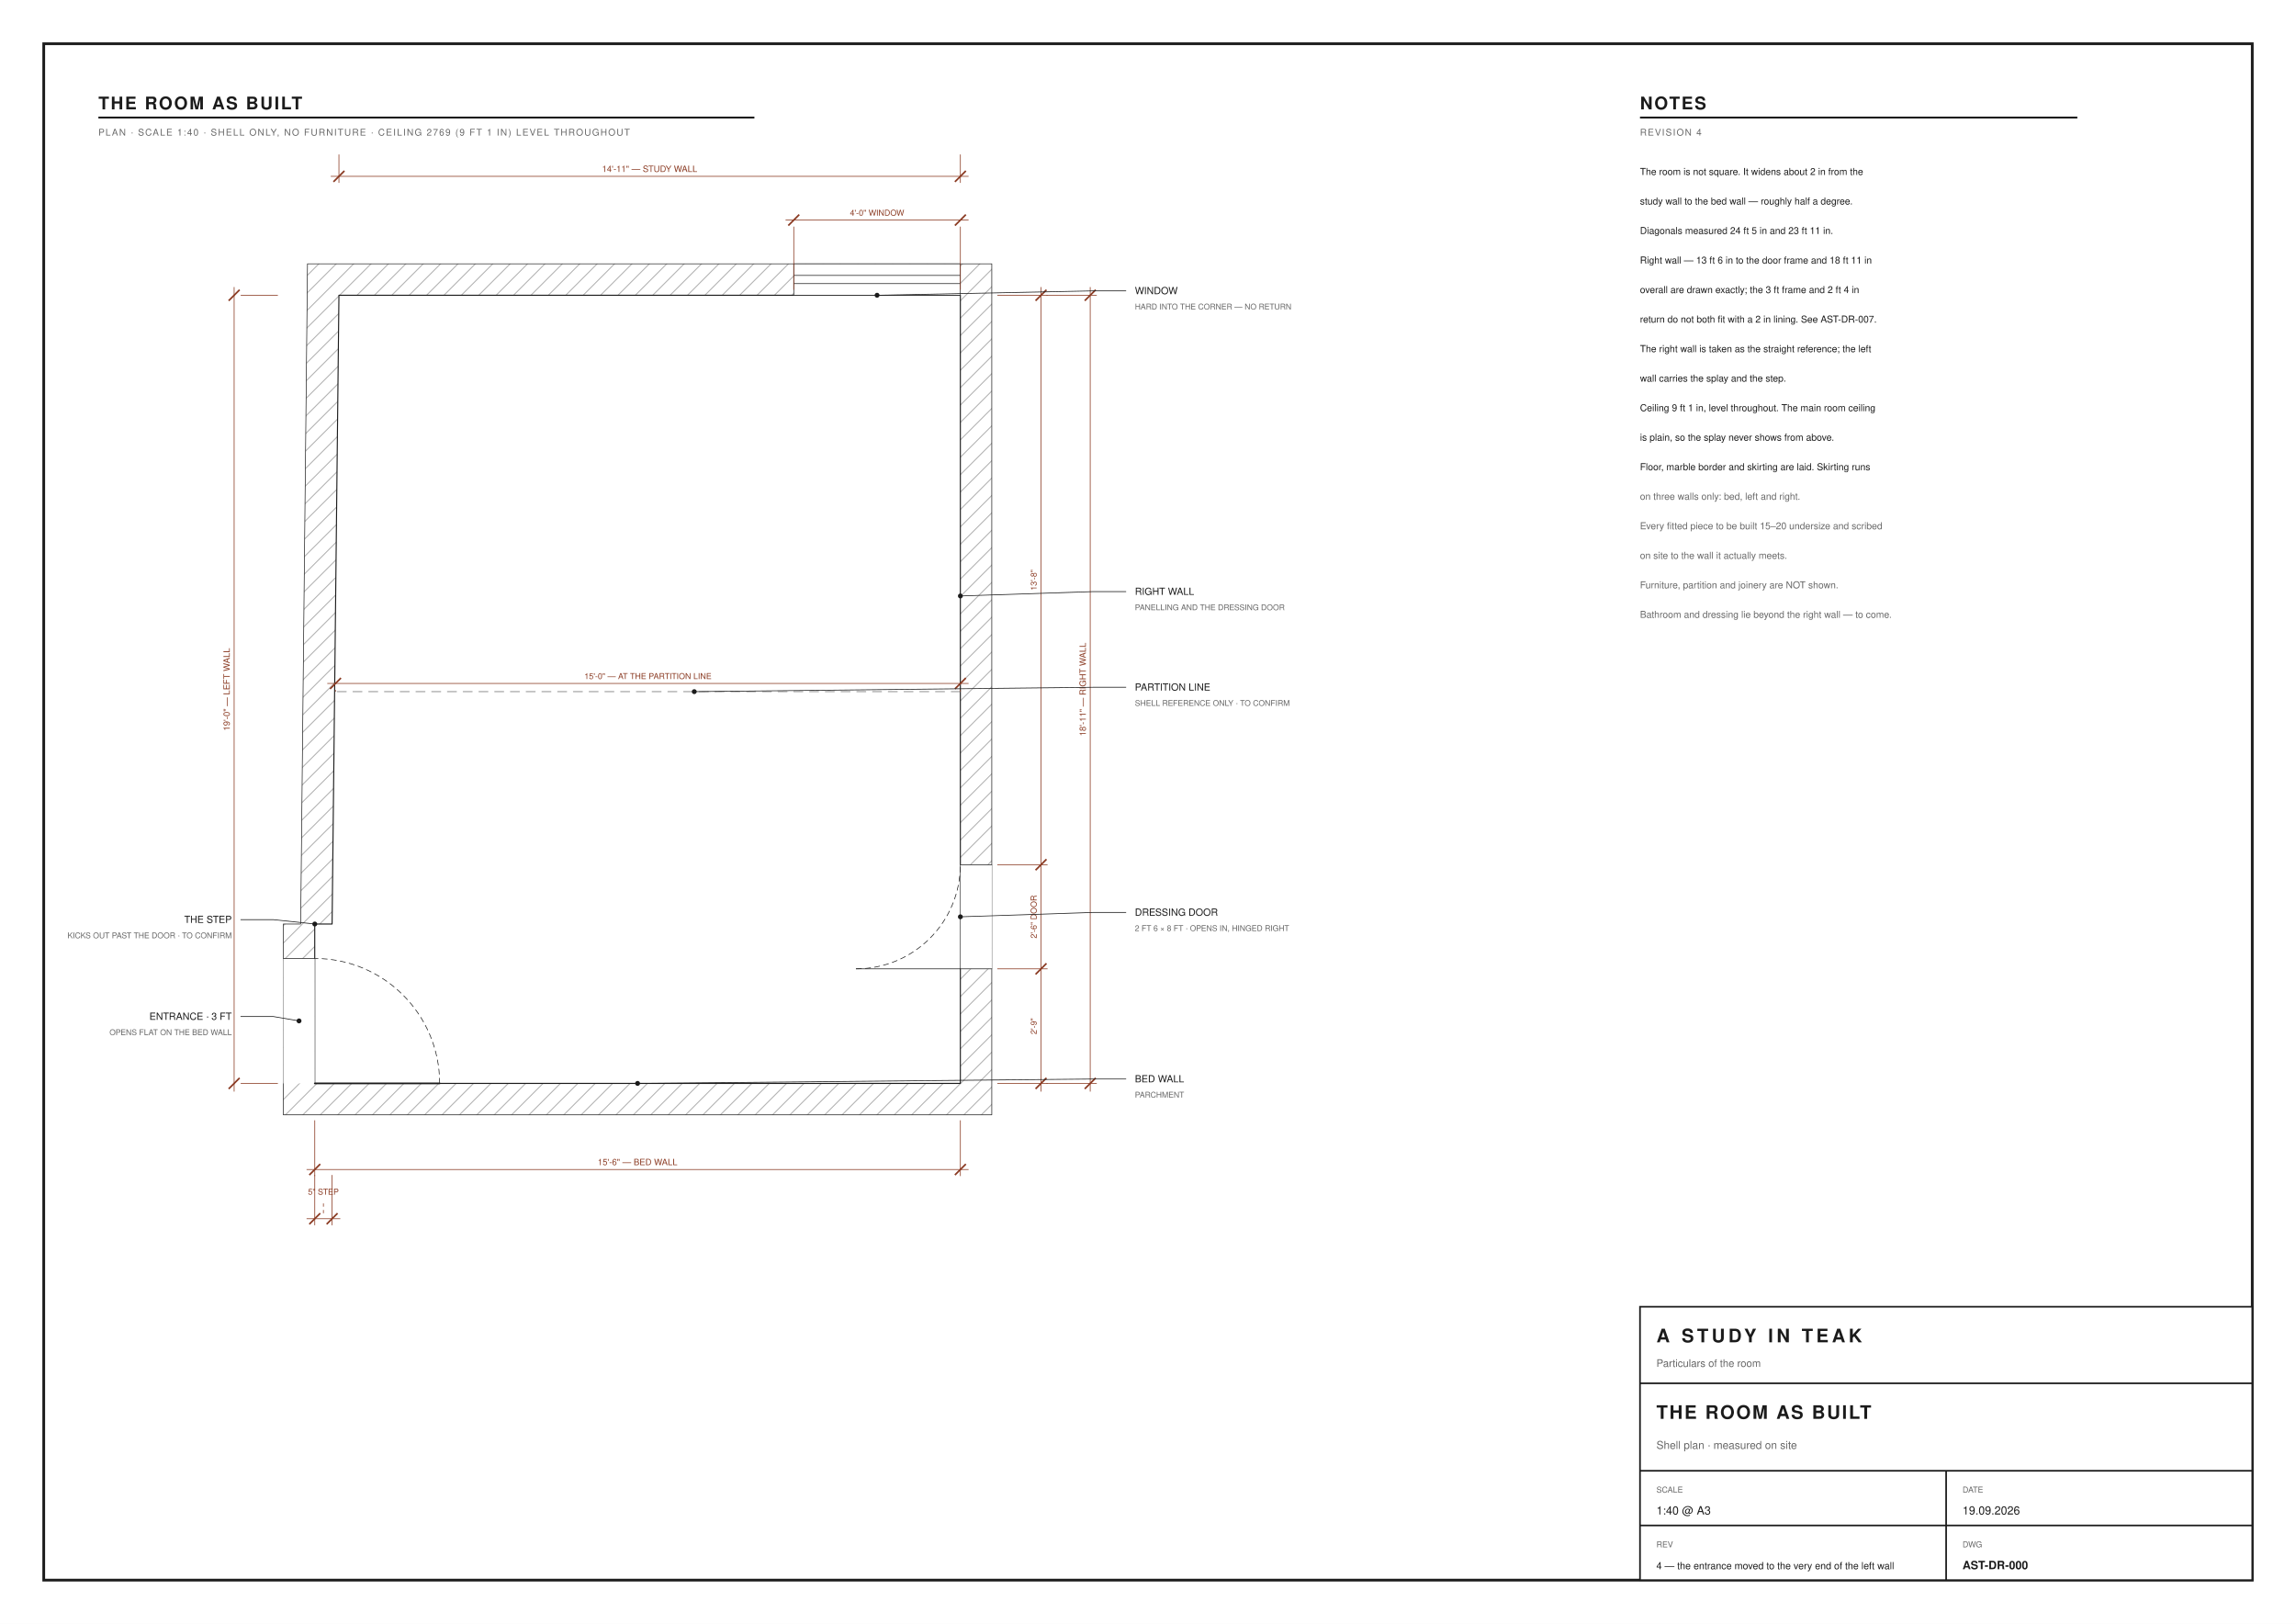
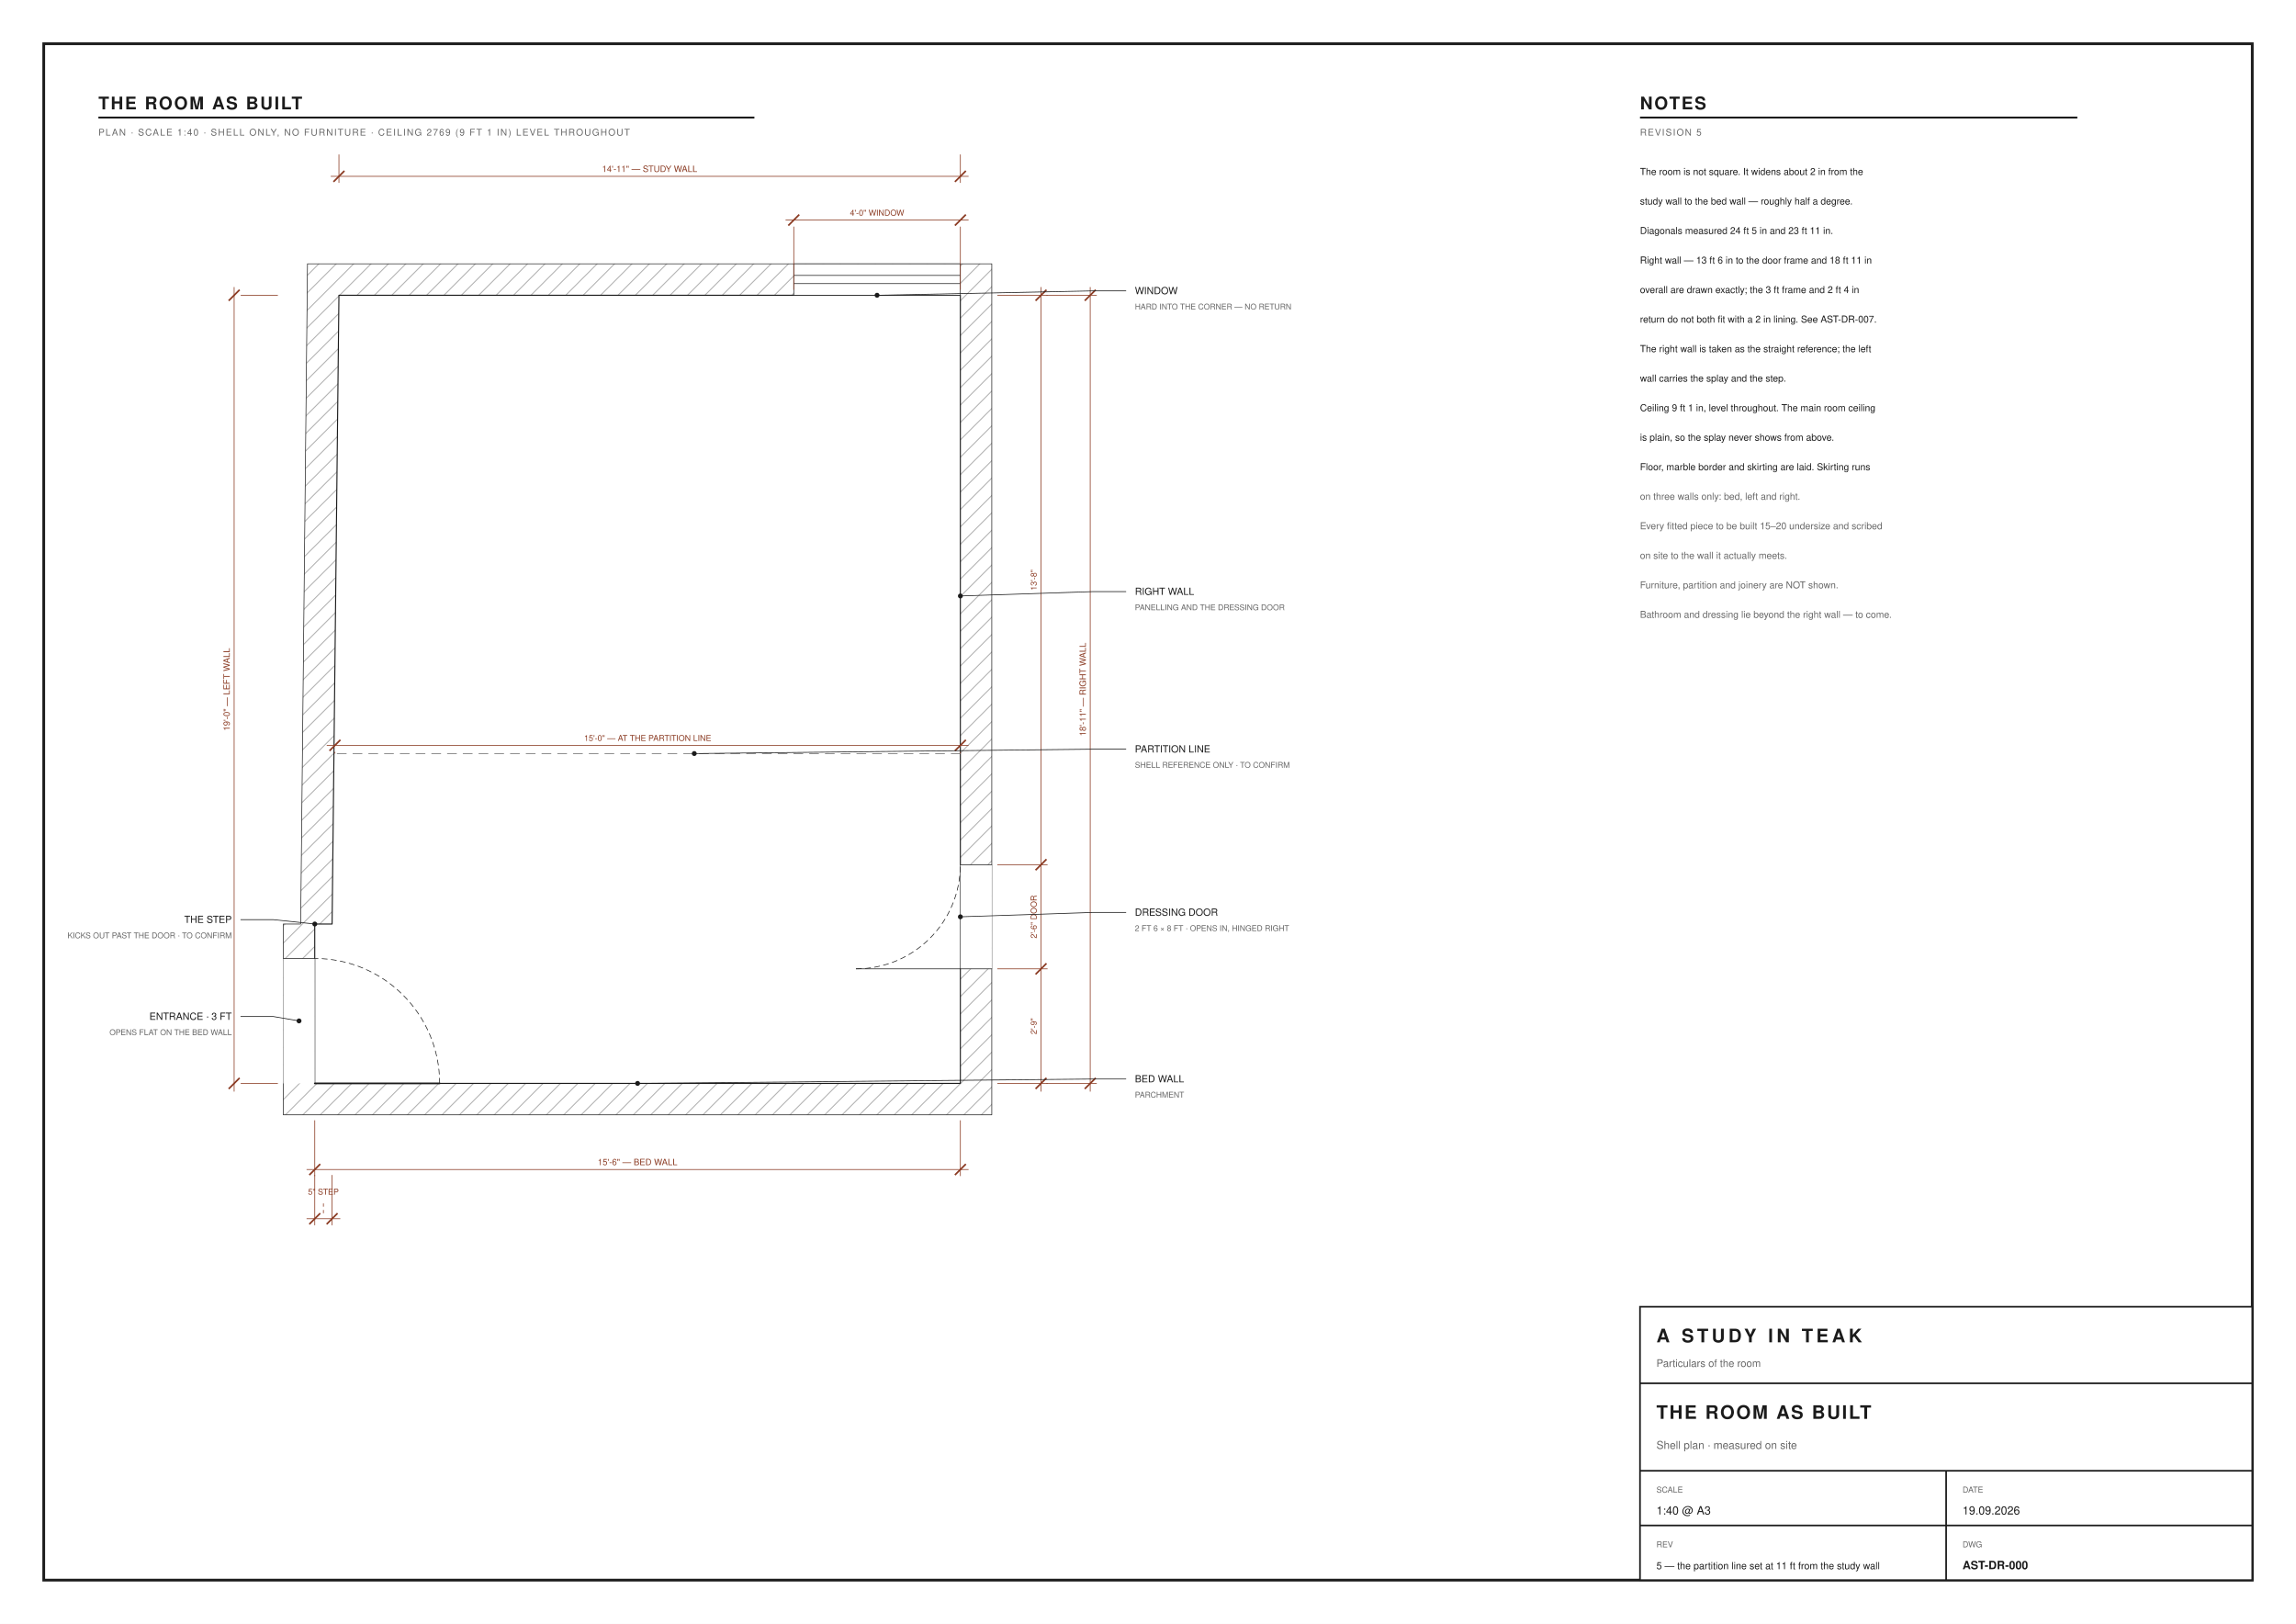
<svg xmlns="http://www.w3.org/2000/svg" viewBox="0 0 420 297" class="sheet">
  <style>.dk-mm{display:none}</style>
  <rect x="0" y="0" width="420" height="297" fill="#fff" />
  <rect x="8" y="8" width="404" height="281" fill="none" stroke="#1b1b1b" stroke-width="0.5" />
  <defs>
    <pattern id="hatchSH" patternUnits="userSpaceOnUse" width="90" height="90" patternTransform="rotate(45)">
      <line x1="0" y1="0" x2="0" y2="90" stroke="#9a9a9a" stroke-width="10" />
    </pattern>
  </defs>
  <text x="18" y="20" font-size="3.2" text-anchor="start" fill="#1b1b1b" font-weight="700" letter-spacing="0.3" font-family="Helvetica, Arial, sans-serif">THE ROOM AS BUILT</text>
  <line x1="18" y1="21.5" x2="138" y2="21.5" stroke="#1b1b1b" stroke-width="0.35" />
  <text x="18" y="24.8" font-size="1.7" text-anchor="start" fill="#666" font-weight="400" letter-spacing="0.2" font-family="Helvetica, Arial, sans-serif">PLAN · SCALE 1:40 · SHELL ONLY, NO FURNITURE · CEILING 2769 (9 FT 1 IN) LEVEL THROUGHOUT</text>
  <g transform="translate(62 54) scale(0.025)" stroke="#1b1b1b" stroke-width="12" fill="none" stroke-linejoin="round" stroke-linecap="round">
    <path d="M -230 -230 L 4777 -230 L 4777 5996 L -407 5996 L -407 4600 L -280 4600 Z M 0 0 L 4547 0 L 4547 5766 L -177 5766 L -177 4600 L -50 4600 Z" fill="url(#hatchSH)" fill-rule="evenodd" stroke="none" />
    <path d="M -230 -230 L 4777 -230 L 4777 5996 L -407 5996 L -407 4600 L -280 4600 Z" fill="none" stroke-width="4.8" />
    <path d="M 0 0 L 4547 0 L 4547 5766 L -177 5766 L -177 4600 L -50 4600 Z" fill="none" stroke-width="7.68" />
    <rect x="3328" y="-230" width="1219" height="230" fill="#fff" stroke="none" />
    <g stroke-width="4.8">
      <rect x="3328" y="-230" width="1219" height="230" fill="none" />
      <line x1="3328" y1="-145" x2="4547" y2="-145" />
      <line x1="3328" y1="-85" x2="4547" y2="-85" />
    </g>
    <rect x="4547" y="4166" width="230" height="762" fill="#fff" stroke="none" />
    <g stroke-width="4.8">
      <line x1="4547" y1="4166" x2="4777" y2="4166" />
      <line x1="4547" y1="4928" x2="4777" y2="4928" />
      <line x1="4547" y1="4928" x2="3785" y2="4928" />
      <path d="M 3785 4928 A 762 762 0 0 0 4547 4166" fill="none" stroke-dasharray="38.4 28.8" />
    </g>
    <rect x="-407" y="4852" width="230" height="914" fill="#fff" stroke="none" />
    <g stroke-width="4.8">
      <line x1="-407" y1="4852" x2="-177" y2="4852" />
      <line x1="-177" y1="5766" x2="737" y2="5766" stroke-width="11.52" />
      <path d="M 737 5766 A 914 914 0 0 0 -177 4852" fill="none" stroke-dasharray="38.4 28.8" />
    </g>
-     <line x1="4547" y1="2900" x2="-25.15" y2="2900" stroke="#666" stroke-width="4.8" stroke-dasharray="67.2 48" />
+     <line x1="4547" y1="3353" x2="-29.08" y2="3353" stroke="#666" stroke-width="4.8" stroke-dasharray="67.2 48" />
  </g>
  <g class="dk-dim">
    <g stroke="#8a3a22" stroke-width="0.13">
      <line x1="143.7" y1="40.25" x2="177.18" y2="40.25" />
      <line x1="145.2" y1="53" x2="145.2" y2="41.45" />
      <line x1="144.2" y1="41.25" x2="146.2" y2="39.25" stroke-width="0.3" />
      <line x1="175.68" y1="53" x2="175.68" y2="41.45" />
      <line x1="174.68" y1="41.25" x2="176.68" y2="39.25" stroke-width="0.3" />
    </g>
    <text x="160.44" y="39.45" font-size="1.5" text-anchor="middle" fill="#8a3a22" font-weight="400" letter-spacing="0" font-family="Helvetica, Arial, sans-serif" class="dk-mm">1219 (4 FT) WINDOW</text>
    <text x="160.44" y="39.45" font-size="1.5" text-anchor="middle" fill="#8a3a22" font-weight="400" letter-spacing="0" font-family="Helvetica, Arial, sans-serif" class="dk-in">4'-0" WINDOW</text>
  </g>
  <g class="dk-dim">
    <g stroke="#8a3a22" stroke-width="0.13">
      <line x1="60.5" y1="32.25" x2="177.18" y2="32.25" />
      <line x1="62" y1="28.25" x2="62" y2="33.45" />
      <line x1="61" y1="33.25" x2="63" y2="31.25" stroke-width="0.3" />
      <line x1="175.68" y1="28.25" x2="175.68" y2="33.45" />
      <line x1="174.68" y1="33.25" x2="176.68" y2="31.25" stroke-width="0.3" />
    </g>
    <text x="118.84" y="31.45" font-size="1.6" text-anchor="middle" fill="#8a3a22" font-weight="400" letter-spacing="0" font-family="Helvetica, Arial, sans-serif" class="dk-mm">4547 — STUDY WALL</text>
    <text x="118.84" y="31.45" font-size="1.6" text-anchor="middle" fill="#8a3a22" font-weight="400" letter-spacing="0" font-family="Helvetica, Arial, sans-serif" class="dk-in">14'-11" — STUDY WALL</text>
  </g>
  <g class="dk-dim">
    <g stroke="#8a3a22" stroke-width="0.13">
      <line x1="56.08" y1="213.9" x2="177.18" y2="213.9" />
      <line x1="57.58" y1="204.9" x2="57.58" y2="215.1" />
      <line x1="56.58" y1="214.9" x2="58.58" y2="212.9" stroke-width="0.3" />
      <line x1="175.68" y1="204.9" x2="175.68" y2="215.1" />
      <line x1="174.68" y1="214.9" x2="176.68" y2="212.9" stroke-width="0.3" />
    </g>
    <text x="116.63" y="213.1" font-size="1.6" text-anchor="middle" fill="#8a3a22" font-weight="400" letter-spacing="0" font-family="Helvetica, Arial, sans-serif" class="dk-mm">4724 — BED WALL</text>
    <text x="116.63" y="213.1" font-size="1.6" text-anchor="middle" fill="#8a3a22" font-weight="400" letter-spacing="0" font-family="Helvetica, Arial, sans-serif" class="dk-in">15'-6" — BED WALL</text>
  </g>
  <g class="dk-dim">
    <g stroke="#8a3a22" stroke-width="0.13">
      <line x1="56.08" y1="222.9" x2="62.25" y2="222.9" />
      <line x1="57.58" y1="214.9" x2="57.58" y2="224.1" />
      <line x1="56.58" y1="223.9" x2="58.58" y2="221.9" stroke-width="0.3" />
      <line x1="60.75" y1="214.9" x2="60.75" y2="224.1" />
      <line x1="59.75" y1="223.9" x2="61.75" y2="221.9" stroke-width="0.3" />
      <line x1="59.16" y1="221.9" x2="59.16" y2="219.9" stroke-dasharray="0.6 0.6" />
    </g>
    <text x="59.16" y="218.5" font-size="1.5" text-anchor="middle" fill="#8a3a22" font-weight="400" letter-spacing="0" font-family="Helvetica, Arial, sans-serif" class="dk-mm">127 STEP</text>
    <text x="59.16" y="218.5" font-size="1.5" text-anchor="middle" fill="#8a3a22" font-weight="400" letter-spacing="0" font-family="Helvetica, Arial, sans-serif" class="dk-in">5" STEP</text>
  </g>
  <g class="dk-dim">
    <g stroke="#8a3a22" stroke-width="0.13">
      <line x1="190.43" y1="52.5" x2="190.43" y2="199.65" />
      <line x1="182.43" y1="54" x2="191.63" y2="54" />
      <line x1="189.43" y1="55" x2="191.43" y2="53" stroke-width="0.3" />
      <line x1="182.43" y1="158.15" x2="191.63" y2="158.15" />
      <line x1="189.43" y1="159.15" x2="191.43" y2="157.15" stroke-width="0.3" />
      <line x1="182.43" y1="177.2" x2="191.63" y2="177.2" />
      <line x1="189.43" y1="178.2" x2="191.43" y2="176.2" stroke-width="0.3" />
      <line x1="182.43" y1="198.15" x2="191.63" y2="198.15" />
      <line x1="189.43" y1="199.15" x2="191.43" y2="197.15" stroke-width="0.3" />
    </g>
    <text x="189.63" y="106.08" font-size="1.5" text-anchor="middle" fill="#8a3a22" font-weight="400" letter-spacing="0" font-family="Helvetica, Arial, sans-serif" class="dk-mm" transform="rotate(-90 189.63 106.08)">4166</text>
    <text x="189.63" y="106.08" font-size="1.5" text-anchor="middle" fill="#8a3a22" font-weight="400" letter-spacing="0" font-family="Helvetica, Arial, sans-serif" class="dk-in" transform="rotate(-90 189.63 106.08)">13'-8"</text>
    <text x="189.63" y="167.68" font-size="1.5" text-anchor="middle" fill="#8a3a22" font-weight="400" letter-spacing="0" font-family="Helvetica, Arial, sans-serif" class="dk-mm" transform="rotate(-90 189.63 167.68)">762 DOOR</text>
    <text x="189.63" y="167.68" font-size="1.5" text-anchor="middle" fill="#8a3a22" font-weight="400" letter-spacing="0" font-family="Helvetica, Arial, sans-serif" class="dk-in" transform="rotate(-90 189.63 167.68)">2'-6" DOOR</text>
    <text x="189.63" y="187.68" font-size="1.5" text-anchor="middle" fill="#8a3a22" font-weight="400" letter-spacing="0" font-family="Helvetica, Arial, sans-serif" class="dk-mm" transform="rotate(-90 189.63 187.68)">838</text>
    <text x="189.63" y="187.68" font-size="1.5" text-anchor="middle" fill="#8a3a22" font-weight="400" letter-spacing="0" font-family="Helvetica, Arial, sans-serif" class="dk-in" transform="rotate(-90 189.63 187.68)">2'-9"</text>
  </g>
  <g class="dk-dim">
    <g stroke="#8a3a22" stroke-width="0.13">
      <line x1="199.43" y1="52.5" x2="199.43" y2="199.65" />
      <line x1="191.43" y1="54" x2="200.63" y2="54" />
      <line x1="198.43" y1="55" x2="200.43" y2="53" stroke-width="0.3" />
      <line x1="191.43" y1="198.15" x2="200.63" y2="198.15" />
      <line x1="198.43" y1="199.15" x2="200.43" y2="197.15" stroke-width="0.3" />
    </g>
    <text x="198.63" y="126.08" font-size="1.6" text-anchor="middle" fill="#8a3a22" font-weight="400" letter-spacing="0" font-family="Helvetica, Arial, sans-serif" class="dk-mm" transform="rotate(-90 198.63 126.08)">5766 — RIGHT WALL</text>
    <text x="198.63" y="126.08" font-size="1.6" text-anchor="middle" fill="#8a3a22" font-weight="400" letter-spacing="0" font-family="Helvetica, Arial, sans-serif" class="dk-in" transform="rotate(-90 198.63 126.08)">18'-11" — RIGHT WALL</text>
  </g>
  <g class="dk-dim">
    <g stroke="#8a3a22" stroke-width="0.13">
      <line x1="42.83" y1="52.5" x2="42.83" y2="199.65" />
      <line x1="50.83" y1="54" x2="44.03" y2="54" />
      <line x1="41.83" y1="55" x2="43.83" y2="53" stroke-width="0.3" />
      <line x1="50.83" y1="198.15" x2="44.03" y2="198.15" />
      <line x1="41.83" y1="199.15" x2="43.83" y2="197.15" stroke-width="0.3" />
    </g>
    <text x="42.03" y="126.08" font-size="1.6" text-anchor="middle" fill="#8a3a22" font-weight="400" letter-spacing="0" font-family="Helvetica, Arial, sans-serif" class="dk-mm" transform="rotate(-90 42.03 126.08)">5791 — LEFT WALL</text>
    <text x="42.03" y="126.08" font-size="1.6" text-anchor="middle" fill="#8a3a22" font-weight="400" letter-spacing="0" font-family="Helvetica, Arial, sans-serif" class="dk-in" transform="rotate(-90 42.03 126.08)">19'-0" — LEFT WALL</text>
  </g>
  <g class="dk-dim">
    <g stroke="#8a3a22" stroke-width="0.13">
-       <line x1="59.87" y1="125" x2="177.18" y2="125" />
-       <line x1="61.37" y1="126.5" x2="61.37" y2="126.2" />
-       <line x1="60.37" y1="126" x2="62.37" y2="124" stroke-width="0.3" />
-       <line x1="175.68" y1="126.5" x2="175.68" y2="126.2" />
-       <line x1="174.68" y1="126" x2="176.68" y2="124" stroke-width="0.3" />
-     </g>
-     <text x="118.53" y="124.2" font-size="1.5" text-anchor="middle" fill="#8a3a22" font-weight="400" letter-spacing="0" font-family="Helvetica, Arial, sans-serif" class="dk-mm">4572 — AT THE PARTITION LINE</text>
-     <text x="118.53" y="124.2" font-size="1.5" text-anchor="middle" fill="#8a3a22" font-weight="400" letter-spacing="0" font-family="Helvetica, Arial, sans-serif" class="dk-in">15'-0" — AT THE PARTITION LINE</text>
+       <line x1="59.77" y1="136.32" x2="177.18" y2="136.32" />
+       <line x1="61.27" y1="137.82" x2="61.27" y2="137.52" />
+       <line x1="60.27" y1="137.32" x2="62.27" y2="135.32" stroke-width="0.3" />
+       <line x1="175.68" y1="137.82" x2="175.68" y2="137.52" />
+       <line x1="174.68" y1="137.32" x2="176.68" y2="135.32" stroke-width="0.3" />
+     </g>
+     <text x="118.48" y="135.52" font-size="1.5" text-anchor="middle" fill="#8a3a22" font-weight="400" letter-spacing="0" font-family="Helvetica, Arial, sans-serif" class="dk-mm">4572 — AT THE PARTITION LINE</text>
+     <text x="118.48" y="135.52" font-size="1.5" text-anchor="middle" fill="#8a3a22" font-weight="400" letter-spacing="0" font-family="Helvetica, Arial, sans-serif" class="dk-in">15'-0" — AT THE PARTITION LINE</text>
  </g>
  <g stroke="#1b1b1b" stroke-width="0.13" fill="none">
    <path d="M 160.44 54 L 200 53.2 L 206 53.2" />
  </g>
  <circle cx="160.44" cy="54" r="0.45" fill="#1b1b1b" />
  <text x="207.6" y="53.8" font-size="1.8" text-anchor="start" fill="#1b1b1b" font-weight="400" letter-spacing="0" font-family="Helvetica, Arial, sans-serif">WINDOW</text>
  <text x="207.6" y="56.6" font-size="1.45" text-anchor="start" fill="#666" font-weight="400" letter-spacing="0" font-family="Helvetica, Arial, sans-serif">HARD INTO THE CORNER — NO RETURN</text>
  <g stroke="#1b1b1b" stroke-width="0.13" fill="none">
    <path d="M 175.68 109 L 200 108.2 L 206 108.2" />
  </g>
  <circle cx="175.68" cy="109" r="0.45" fill="#1b1b1b" />
  <text x="207.6" y="108.8" font-size="1.8" text-anchor="start" fill="#1b1b1b" font-weight="400" letter-spacing="0" font-family="Helvetica, Arial, sans-serif">RIGHT WALL</text>
  <text x="207.6" y="111.6" font-size="1.45" text-anchor="start" fill="#666" font-weight="400" letter-spacing="0" font-family="Helvetica, Arial, sans-serif">PANELLING AND THE DRESSING DOOR</text>
  <g stroke="#1b1b1b" stroke-width="0.13" fill="none">
-     <path d="M 127 126.5 L 200 125.7 L 206 125.7" />
-   </g>
-   <circle cx="127" cy="126.5" r="0.45" fill="#1b1b1b" />
-   <text x="207.6" y="126.3" font-size="1.8" text-anchor="start" fill="#1b1b1b" font-weight="400" letter-spacing="0" font-family="Helvetica, Arial, sans-serif">PARTITION LINE</text>
-   <text x="207.6" y="129.1" font-size="1.45" text-anchor="start" fill="#666" font-weight="400" letter-spacing="0" font-family="Helvetica, Arial, sans-serif">SHELL REFERENCE ONLY · TO CONFIRM</text>
+     <path d="M 127 137.82 L 200 137.02 L 206 137.02" />
+   </g>
+   <circle cx="127" cy="137.82" r="0.45" fill="#1b1b1b" />
+   <text x="207.6" y="137.62" font-size="1.8" text-anchor="start" fill="#1b1b1b" font-weight="400" letter-spacing="0" font-family="Helvetica, Arial, sans-serif">PARTITION LINE</text>
+   <text x="207.6" y="140.42" font-size="1.45" text-anchor="start" fill="#666" font-weight="400" letter-spacing="0" font-family="Helvetica, Arial, sans-serif">SHELL REFERENCE ONLY · TO CONFIRM</text>
  <g stroke="#1b1b1b" stroke-width="0.13" fill="none">
    <path d="M 175.68 167.68 L 200 166.88 L 206 166.88" />
  </g>
  <circle cx="175.68" cy="167.68" r="0.45" fill="#1b1b1b" />
  <text x="207.6" y="167.48" font-size="1.8" text-anchor="start" fill="#1b1b1b" font-weight="400" letter-spacing="0" font-family="Helvetica, Arial, sans-serif">DRESSING DOOR</text>
  <text x="207.6" y="170.28" font-size="1.45" text-anchor="start" fill="#666" font-weight="400" letter-spacing="0" font-family="Helvetica, Arial, sans-serif">2 FT 6 × 8 FT · OPENS IN, HINGED RIGHT</text>
  <g stroke="#1b1b1b" stroke-width="0.13" fill="none">
    <path d="M 116.63 198.15 L 200 197.35 L 206 197.35" />
  </g>
  <circle cx="116.63" cy="198.15" r="0.45" fill="#1b1b1b" />
  <text x="207.6" y="197.95" font-size="1.8" text-anchor="start" fill="#1b1b1b" font-weight="400" letter-spacing="0" font-family="Helvetica, Arial, sans-serif">BED WALL</text>
  <text x="207.6" y="200.75" font-size="1.45" text-anchor="start" fill="#666" font-weight="400" letter-spacing="0" font-family="Helvetica, Arial, sans-serif">PARCHMENT</text>
  <g stroke="#1b1b1b" stroke-width="0.13" fill="none">
    <path d="M 57.58 169 L 50 168.2 L 44 168.2" />
  </g>
  <circle cx="57.58" cy="169" r="0.45" fill="#1b1b1b" />
  <text x="42.4" y="168.8" font-size="1.8" text-anchor="end" fill="#1b1b1b" font-weight="400" letter-spacing="0" font-family="Helvetica, Arial, sans-serif">THE STEP</text>
  <text x="42.4" y="171.6" font-size="1.45" text-anchor="end" fill="#666" font-weight="400" letter-spacing="0" font-family="Helvetica, Arial, sans-serif">KICKS OUT PAST THE DOOR · TO CONFIRM</text>
  <g stroke="#1b1b1b" stroke-width="0.13" fill="none">
    <path d="M 54.7 186.72 L 50 185.92 L 44 185.92" />
  </g>
  <circle cx="54.7" cy="186.72" r="0.45" fill="#1b1b1b" />
  <text x="42.4" y="186.52" font-size="1.8" text-anchor="end" fill="#1b1b1b" font-weight="400" letter-spacing="0" font-family="Helvetica, Arial, sans-serif">ENTRANCE · 3 FT</text>
  <text x="42.4" y="189.32" font-size="1.45" text-anchor="end" fill="#666" font-weight="400" letter-spacing="0" font-family="Helvetica, Arial, sans-serif">OPENS FLAT ON THE BED WALL</text>
  <text x="300" y="20" font-size="3.2" text-anchor="start" fill="#1b1b1b" font-weight="700" letter-spacing="0.3" font-family="Helvetica, Arial, sans-serif">NOTES</text>
  <line x1="300" y1="21.5" x2="380" y2="21.5" stroke="#1b1b1b" stroke-width="0.35" />
-   <text x="300" y="24.8" font-size="1.7" text-anchor="start" fill="#666" font-weight="400" letter-spacing="0.2" font-family="Helvetica, Arial, sans-serif">REVISION 4</text>
+   <text x="300" y="24.8" font-size="1.7" text-anchor="start" fill="#666" font-weight="400" letter-spacing="0.2" font-family="Helvetica, Arial, sans-serif">REVISION 5</text>
  <text x="300" y="32" font-size="1.75" text-anchor="start" fill="#1b1b1b" font-weight="400" letter-spacing="0" font-family="Helvetica, Arial, sans-serif">The room is not square. It widens about 2 in from the</text>
  <text x="300" y="37.4" font-size="1.75" text-anchor="start" fill="#1b1b1b" font-weight="400" letter-spacing="0" font-family="Helvetica, Arial, sans-serif">   study wall to the bed wall — roughly half a degree.</text>
  <text x="300" y="42.8" font-size="1.75" text-anchor="start" fill="#1b1b1b" font-weight="400" letter-spacing="0" font-family="Helvetica, Arial, sans-serif">Diagonals measured 24 ft 5 in and 23 ft 11 in.</text>
  <text x="300" y="48.2" font-size="1.75" text-anchor="start" fill="#1b1b1b" font-weight="400" letter-spacing="0" font-family="Helvetica, Arial, sans-serif">Right wall — 13 ft 6 in to the door frame and 18 ft 11 in</text>
  <text x="300" y="53.6" font-size="1.75" text-anchor="start" fill="#1b1b1b" font-weight="400" letter-spacing="0" font-family="Helvetica, Arial, sans-serif">   overall are drawn exactly; the 3 ft frame and 2 ft 4 in</text>
  <text x="300" y="59" font-size="1.75" text-anchor="start" fill="#1b1b1b" font-weight="400" letter-spacing="0" font-family="Helvetica, Arial, sans-serif">   return do not both fit with a 2 in lining. See AST-DR-007.</text>
  <text x="300" y="64.4" font-size="1.75" text-anchor="start" fill="#1b1b1b" font-weight="400" letter-spacing="0" font-family="Helvetica, Arial, sans-serif">The right wall is taken as the straight reference; the left</text>
  <text x="300" y="69.8" font-size="1.75" text-anchor="start" fill="#1b1b1b" font-weight="400" letter-spacing="0" font-family="Helvetica, Arial, sans-serif">   wall carries the splay and the step.</text>
  <text x="300" y="75.2" font-size="1.75" text-anchor="start" fill="#1b1b1b" font-weight="400" letter-spacing="0" font-family="Helvetica, Arial, sans-serif">Ceiling 9 ft 1 in, level throughout. The main room ceiling</text>
  <text x="300" y="80.6" font-size="1.75" text-anchor="start" fill="#1b1b1b" font-weight="400" letter-spacing="0" font-family="Helvetica, Arial, sans-serif">   is plain, so the splay never shows from above.</text>
  <text x="300" y="86" font-size="1.75" text-anchor="start" fill="#1b1b1b" font-weight="400" letter-spacing="0" font-family="Helvetica, Arial, sans-serif">Floor, marble border and skirting are laid. Skirting runs</text>
  <text x="300" y="91.4" font-size="1.75" text-anchor="start" fill="#666" font-weight="400" letter-spacing="0" font-family="Helvetica, Arial, sans-serif">   on three walls only: bed, left and right.</text>
  <text x="300" y="96.8" font-size="1.75" text-anchor="start" fill="#666" font-weight="400" letter-spacing="0" font-family="Helvetica, Arial, sans-serif">Every fitted piece to be built 15–20 undersize and scribed</text>
  <text x="300" y="102.2" font-size="1.75" text-anchor="start" fill="#666" font-weight="400" letter-spacing="0" font-family="Helvetica, Arial, sans-serif">   on site to the wall it actually meets.</text>
  <text x="300" y="107.6" font-size="1.75" text-anchor="start" fill="#666" font-weight="400" letter-spacing="0" font-family="Helvetica, Arial, sans-serif">Furniture, partition and joinery are NOT shown.</text>
  <text x="300" y="113" font-size="1.75" text-anchor="start" fill="#666" font-weight="400" letter-spacing="0" font-family="Helvetica, Arial, sans-serif">Bathroom and dressing lie beyond the right wall — to come.</text>
  <g data-tb="1">
    <g stroke="#1b1b1b" stroke-width="0.3" fill="none">
      <rect x="300" y="239" width="112" height="50" fill="#fff" />
      <line x1="300" y1="253" x2="412" y2="253" />
      <line x1="300" y1="269" x2="412" y2="269" />
      <line x1="300" y1="279" x2="412" y2="279" />
      <line x1="356" y1="269" x2="356" y2="289" />
    </g>
    <text x="303" y="245.5" font-size="3.4" text-anchor="start" fill="#1b1b1b" font-weight="700" letter-spacing="0.6" font-family="Helvetica, Arial, sans-serif">A STUDY IN TEAK</text>
    <text x="303" y="250" font-size="1.9" text-anchor="start" fill="#666" font-weight="400" letter-spacing="0" font-family="Helvetica, Arial, sans-serif">Particulars of the room</text>
    <text x="303" y="259.5" font-size="3.4" text-anchor="start" fill="#1b1b1b" font-weight="700" letter-spacing="0.3" font-family="Helvetica, Arial, sans-serif">THE ROOM AS BUILT</text>
    <text x="303" y="265" font-size="2" text-anchor="start" fill="#666" font-weight="400" letter-spacing="0" font-family="Helvetica, Arial, sans-serif">Shell plan · measured on site</text>
    <text x="303" y="273" font-size="1.5" text-anchor="start" fill="#666" font-weight="400" letter-spacing="0" font-family="Helvetica, Arial, sans-serif">SCALE</text>
    <text x="303" y="277" font-size="2.1" text-anchor="start" fill="#1b1b1b" font-weight="400" letter-spacing="0" font-family="Helvetica, Arial, sans-serif">1:40 @ A3</text>
    <text x="359" y="273" font-size="1.5" text-anchor="start" fill="#666" font-weight="400" letter-spacing="0" font-family="Helvetica, Arial, sans-serif">DATE</text>
    <text x="359" y="277" font-size="2.1" text-anchor="start" fill="#1b1b1b" font-weight="400" letter-spacing="0" font-family="Helvetica, Arial, sans-serif">19.09.2026</text>
    <text x="303" y="283" font-size="1.5" text-anchor="start" fill="#666" font-weight="400" letter-spacing="0" font-family="Helvetica, Arial, sans-serif">REV</text>
-     <text x="303" y="287" font-size="1.8" text-anchor="start" fill="#1b1b1b" font-weight="400" letter-spacing="0" font-family="Helvetica, Arial, sans-serif">4 — the entrance moved to the very end of the left wall</text>
+     <text x="303" y="287" font-size="1.8" text-anchor="start" fill="#1b1b1b" font-weight="400" letter-spacing="0" font-family="Helvetica, Arial, sans-serif">5 — the partition line set at 11 ft from the study wall</text>
    <text x="359" y="283" font-size="1.5" text-anchor="start" fill="#666" font-weight="400" letter-spacing="0" font-family="Helvetica, Arial, sans-serif">DWG</text>
    <text x="359" y="287" font-size="2.1" text-anchor="start" fill="#1b1b1b" font-weight="700" letter-spacing="0" font-family="Helvetica, Arial, sans-serif">AST-DR-000</text>
  </g>
</svg>
